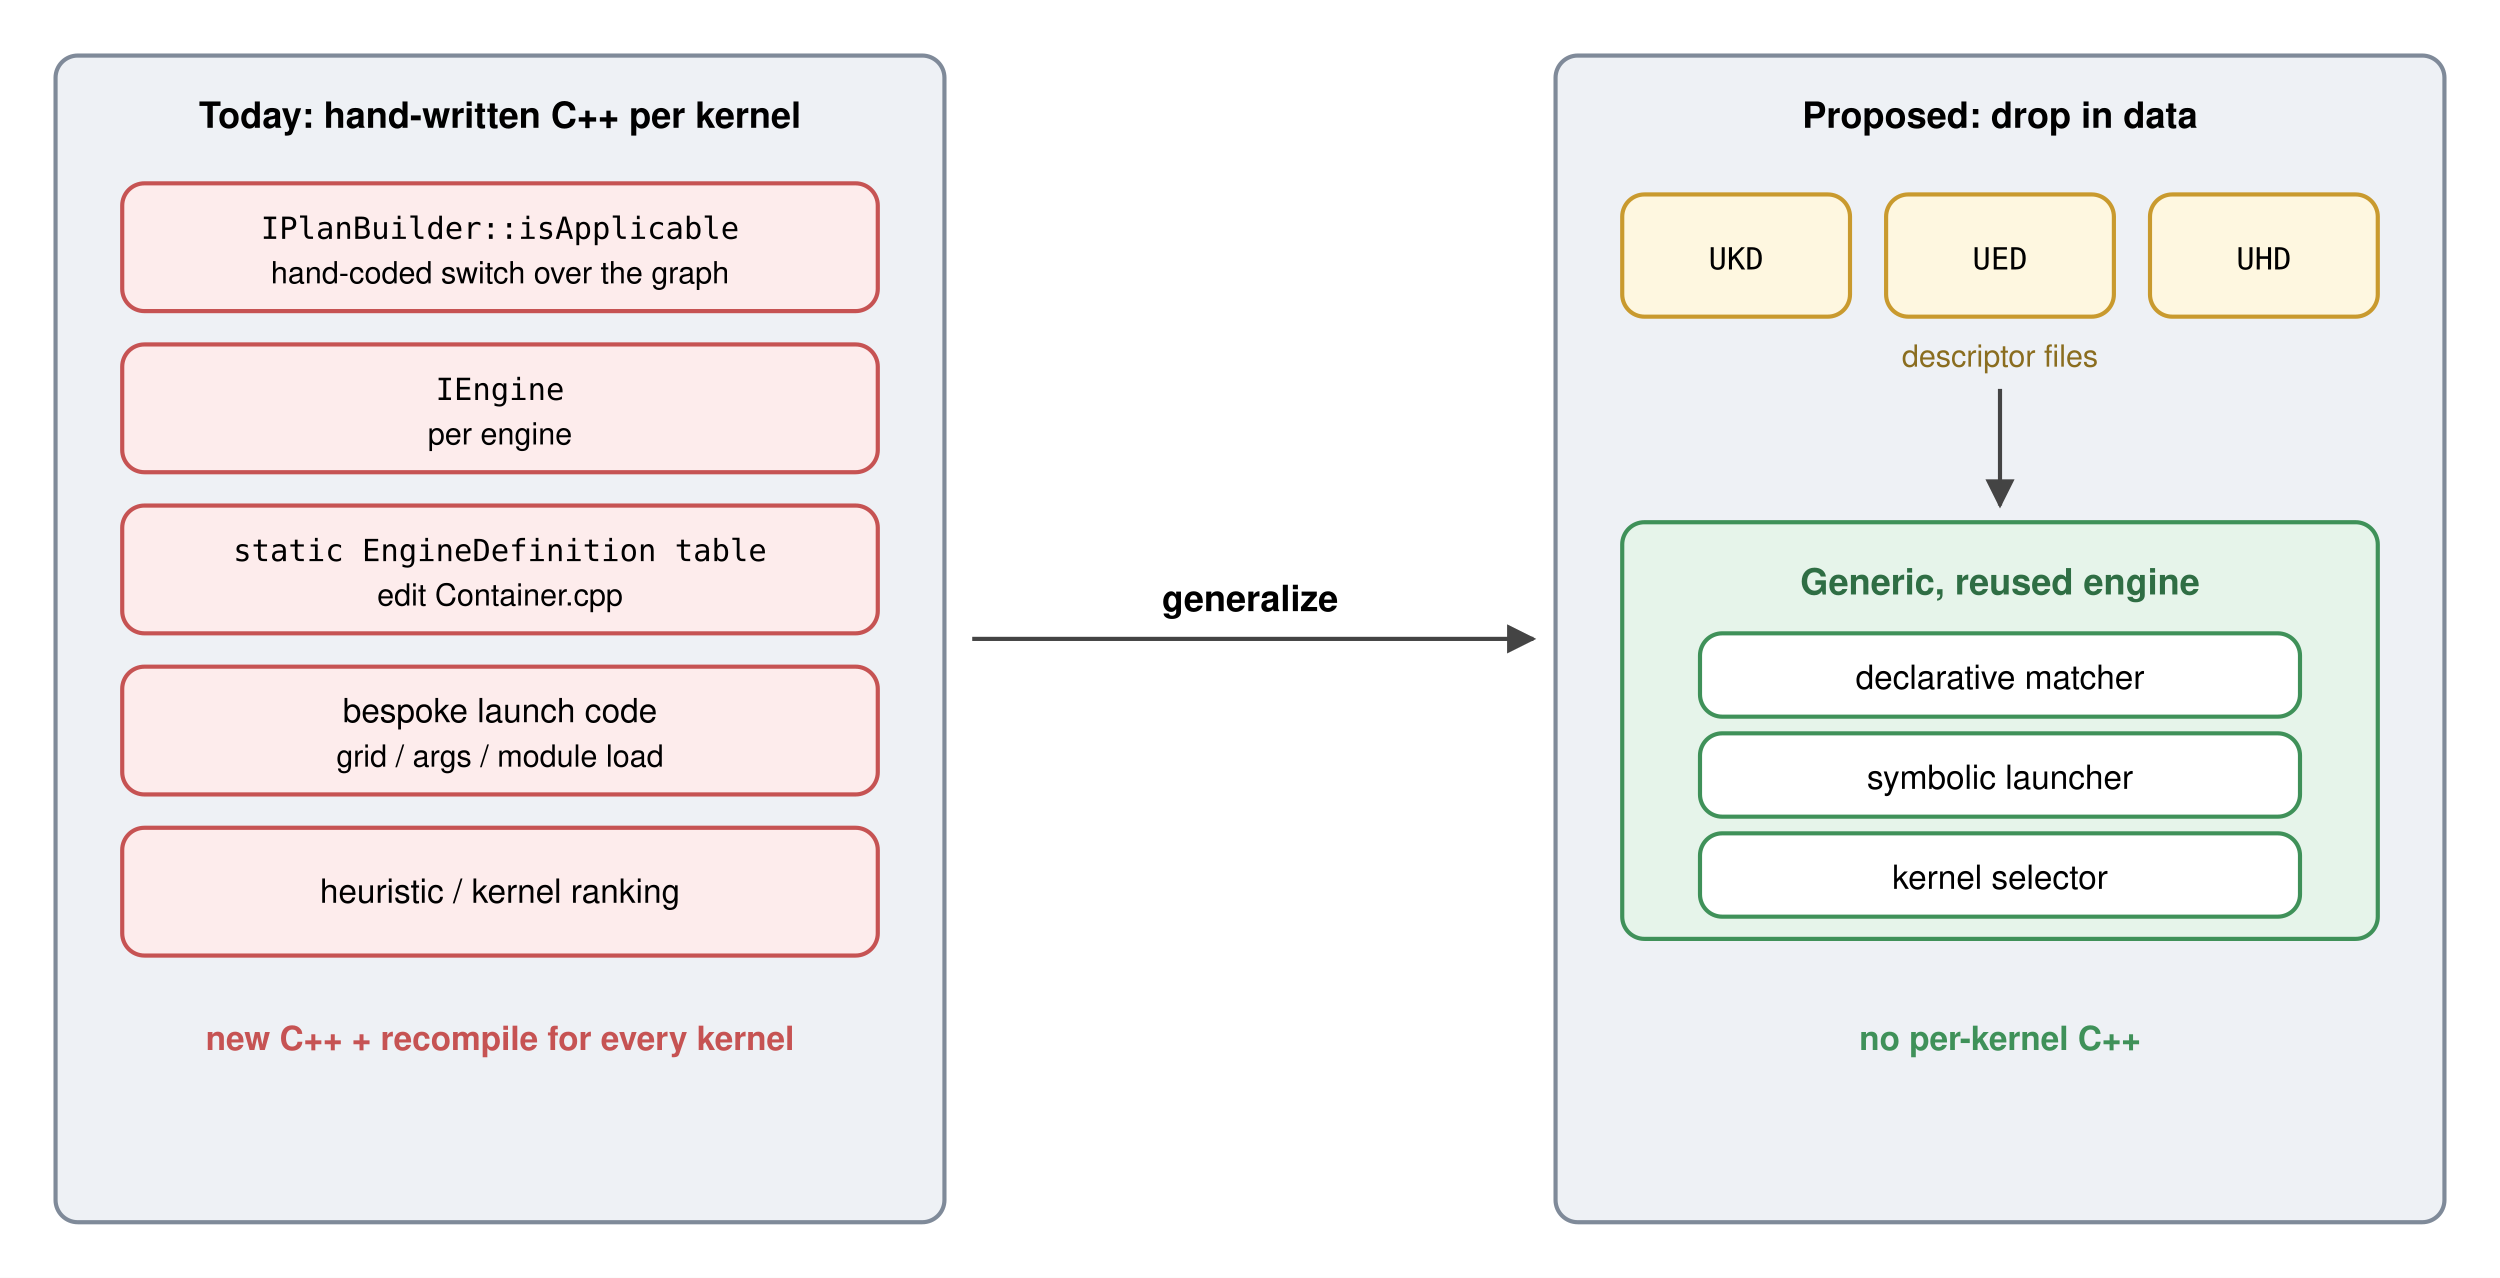
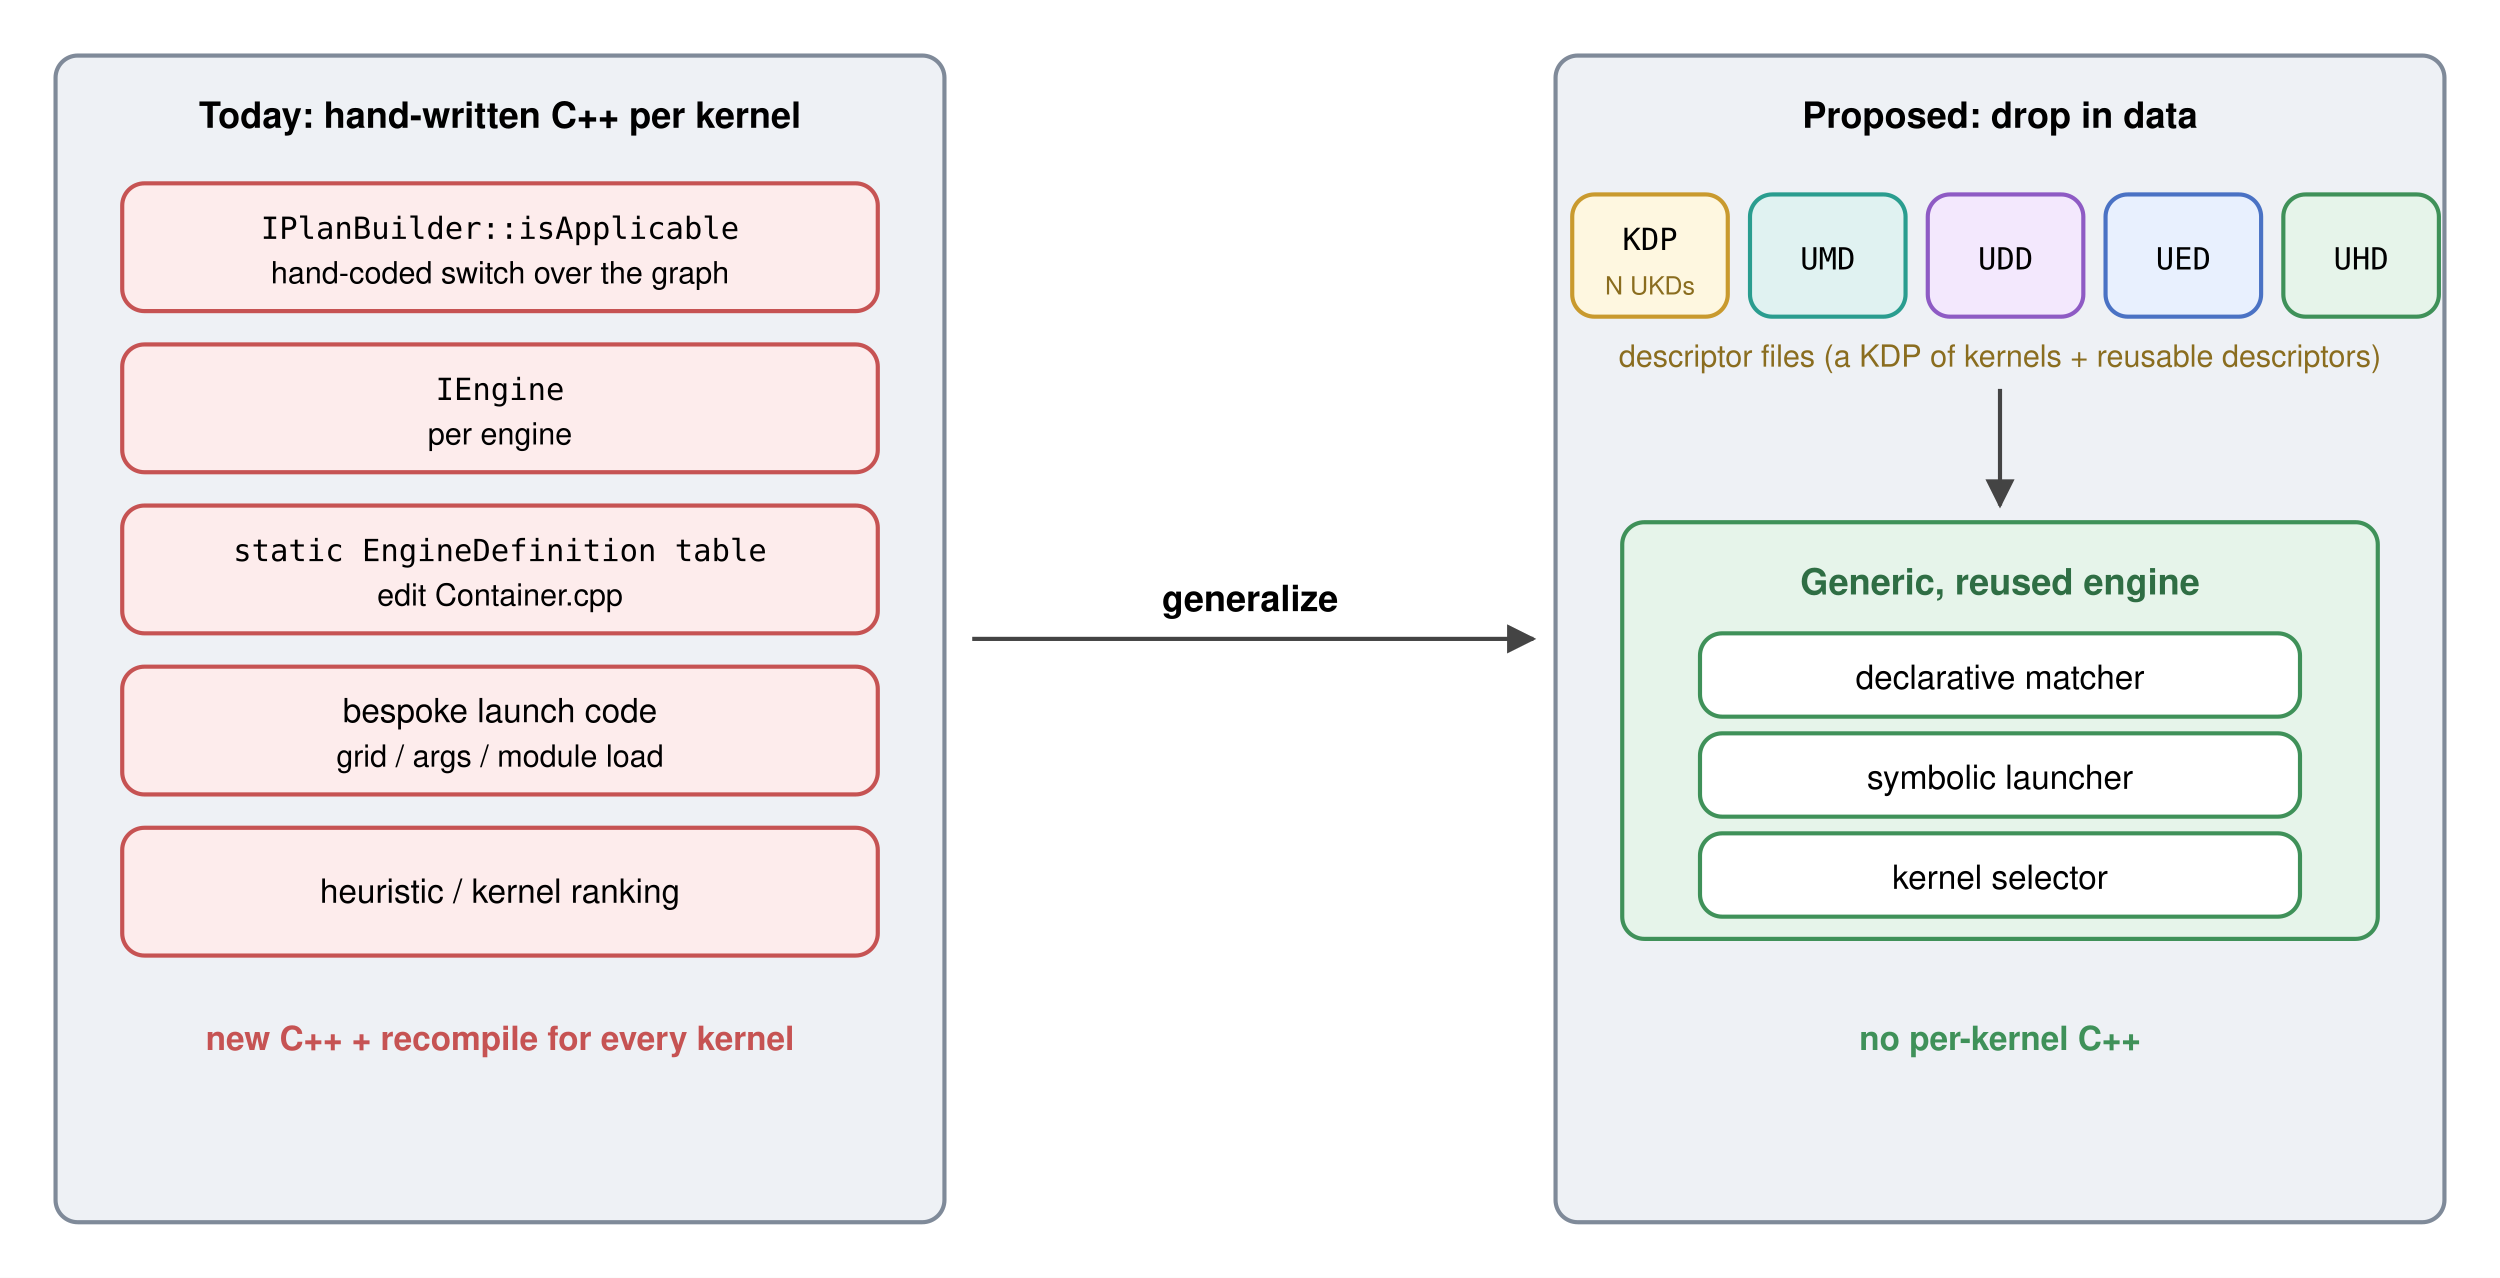
<svg xmlns="http://www.w3.org/2000/svg" viewBox="0 0 900 460" width="900" height="460" font-family="'Segoe UI', Helvetica, Arial, sans-serif" font-size="13">
  <rect x="0" y="0" width="100%" height="100%" fill="#ffffff" />
  <defs>
    <marker id="arrowBA" viewBox="0 0 10 10" refX="9" refY="5" markerWidth="7" markerHeight="7" orient="auto-start-reverse">
      <path d="M0 0 L10 5 L0 10 z" fill="#444" />
    </marker>
  </defs>
  <rect x="20" y="20" width="320" height="420" rx="8" fill="#eef1f5" stroke="#7f8a99" stroke-width="1.5" />
  <text x="180" y="46" text-anchor="middle" font-weight="600">Today: hand-written C++ per kernel</text>
  <rect x="44" y="66" width="272" height="46" rx="8" fill="#fdecec" stroke="#c65353" stroke-width="1.5" />
  <text x="180" y="86" text-anchor="middle" font-family="Consolas, monospace" font-size="11">IPlanBuilder::isApplicable</text>
  <text x="180" y="102" text-anchor="middle" font-size="11">hand-coded switch over the graph</text>
  <rect x="44" y="124" width="272" height="46" rx="8" fill="#fdecec" stroke="#c65353" stroke-width="1.5" />
  <text x="180" y="144" text-anchor="middle" font-family="Consolas, monospace" font-size="11">IEngine</text>
  <text x="180" y="160" text-anchor="middle" font-size="11">per engine</text>
  <rect x="44" y="182" width="272" height="46" rx="8" fill="#fdecec" stroke="#c65353" stroke-width="1.5" />
  <text x="180" y="202" text-anchor="middle" font-family="Consolas, monospace" font-size="11">static EngineDefinition table</text>
  <text x="180" y="218" text-anchor="middle" font-size="11">edit Container.cpp</text>
  <rect x="44" y="240" width="272" height="46" rx="8" fill="#fdecec" stroke="#c65353" stroke-width="1.5" />
  <text x="180" y="260" text-anchor="middle" font-size="12">bespoke launch code</text>
  <text x="180" y="276" text-anchor="middle" font-size="11">grid / args / module load</text>
  <rect x="44" y="298" width="272" height="46" rx="8" fill="#fdecec" stroke="#c65353" stroke-width="1.5" />
  <text x="180" y="325" text-anchor="middle" font-size="12">heuristic / kernel ranking</text>
  <text x="180" y="378" text-anchor="middle" font-size="12" fill="#c65353" font-weight="600">new C++ + recompile for every kernel</text>
  <line x1="350" y1="230" x2="552" y2="230" stroke="#444" stroke-width="1.5" marker-end="url(#arrowBA)" />
  <text x="450" y="220" text-anchor="middle" font-size="13" font-weight="600">generalize</text>
  <rect x="560" y="20" width="320" height="420" rx="8" fill="#eef1f5" stroke="#7f8a99" stroke-width="1.5" />
  <text x="720" y="46" text-anchor="middle" font-weight="600">Proposed: drop in data</text>
-   <rect x="584" y="70" width="82" height="44" rx="8" fill="#fef7e0" stroke="#c99a2e" stroke-width="1.5" />
-   <text x="625" y="97" text-anchor="middle" font-family="Consolas, monospace" font-size="11">UKD</text>
-   <rect x="679" y="70" width="82" height="44" rx="8" fill="#fef7e0" stroke="#c99a2e" stroke-width="1.5" />
-   <text x="720" y="97" text-anchor="middle" font-family="Consolas, monospace" font-size="11">UED</text>
-   <rect x="774" y="70" width="82" height="44" rx="8" fill="#fef7e0" stroke="#c99a2e" stroke-width="1.5" />
-   <text x="815" y="97" text-anchor="middle" font-family="Consolas, monospace" font-size="11">UHD</text>
-   <text x="720" y="132" text-anchor="middle" font-size="11" fill="#8a6d1f">descriptor files</text>
+   <rect x="566" y="70" width="56" height="44" rx="8" fill="#fef7e0" stroke="#c99a2e" stroke-width="1.5" />
+   <text x="594" y="90" text-anchor="middle" font-family="Consolas, monospace" font-size="11">KDP</text>
+   <text x="594" y="106" text-anchor="middle" font-size="9" fill="#8a6d1f">N UKDs</text>
+   <rect x="630" y="70" width="56" height="44" rx="8" fill="#e0f2f1" stroke="#2a9d8f" stroke-width="1.5" />
+   <text x="658" y="97" text-anchor="middle" font-family="Consolas, monospace" font-size="11">UMD</text>
+   <rect x="694" y="70" width="56" height="44" rx="8" fill="#f3e8fd" stroke="#8e5bc4" stroke-width="1.5" />
+   <text x="722" y="97" text-anchor="middle" font-family="Consolas, monospace" font-size="11">UDD</text>
+   <rect x="758" y="70" width="56" height="44" rx="8" fill="#e8f0fe" stroke="#4a72c4" stroke-width="1.5" />
+   <text x="786" y="97" text-anchor="middle" font-family="Consolas, monospace" font-size="11">UED</text>
+   <rect x="822" y="70" width="56" height="44" rx="8" fill="#e6f4ea" stroke="#3f9159" stroke-width="1.5" />
+   <text x="850" y="97" text-anchor="middle" font-family="Consolas, monospace" font-size="11">UHD</text>
+   <text x="720" y="132" text-anchor="middle" font-size="11" fill="#8a6d1f">descriptor files (a KDP of kernels + reusable descriptors)</text>
  <line x1="720" y1="140" x2="720" y2="182" stroke="#444" stroke-width="1.5" marker-end="url(#arrowBA)" />
  <rect x="584" y="188" width="272" height="150" rx="8" fill="#e6f4ea" stroke="#3f9159" stroke-width="1.5" />
  <text x="720" y="214" text-anchor="middle" font-weight="600" fill="#2f6e44">Generic, reused engine</text>
  <rect x="612" y="228" width="216" height="30" rx="8" fill="#ffffff" stroke="#3f9159" stroke-width="1.5" />
  <text x="720" y="248" text-anchor="middle" font-size="12">declarative matcher</text>
  <rect x="612" y="264" width="216" height="30" rx="8" fill="#ffffff" stroke="#3f9159" stroke-width="1.5" />
  <text x="720" y="284" text-anchor="middle" font-size="12">symbolic launcher</text>
  <rect x="612" y="300" width="216" height="30" rx="8" fill="#ffffff" stroke="#3f9159" stroke-width="1.5" />
  <text x="720" y="320" text-anchor="middle" font-size="12">kernel selector</text>
  <text x="720" y="378" text-anchor="middle" font-size="12" fill="#3f9159" font-weight="600">no per-kernel C++</text>
</svg>
